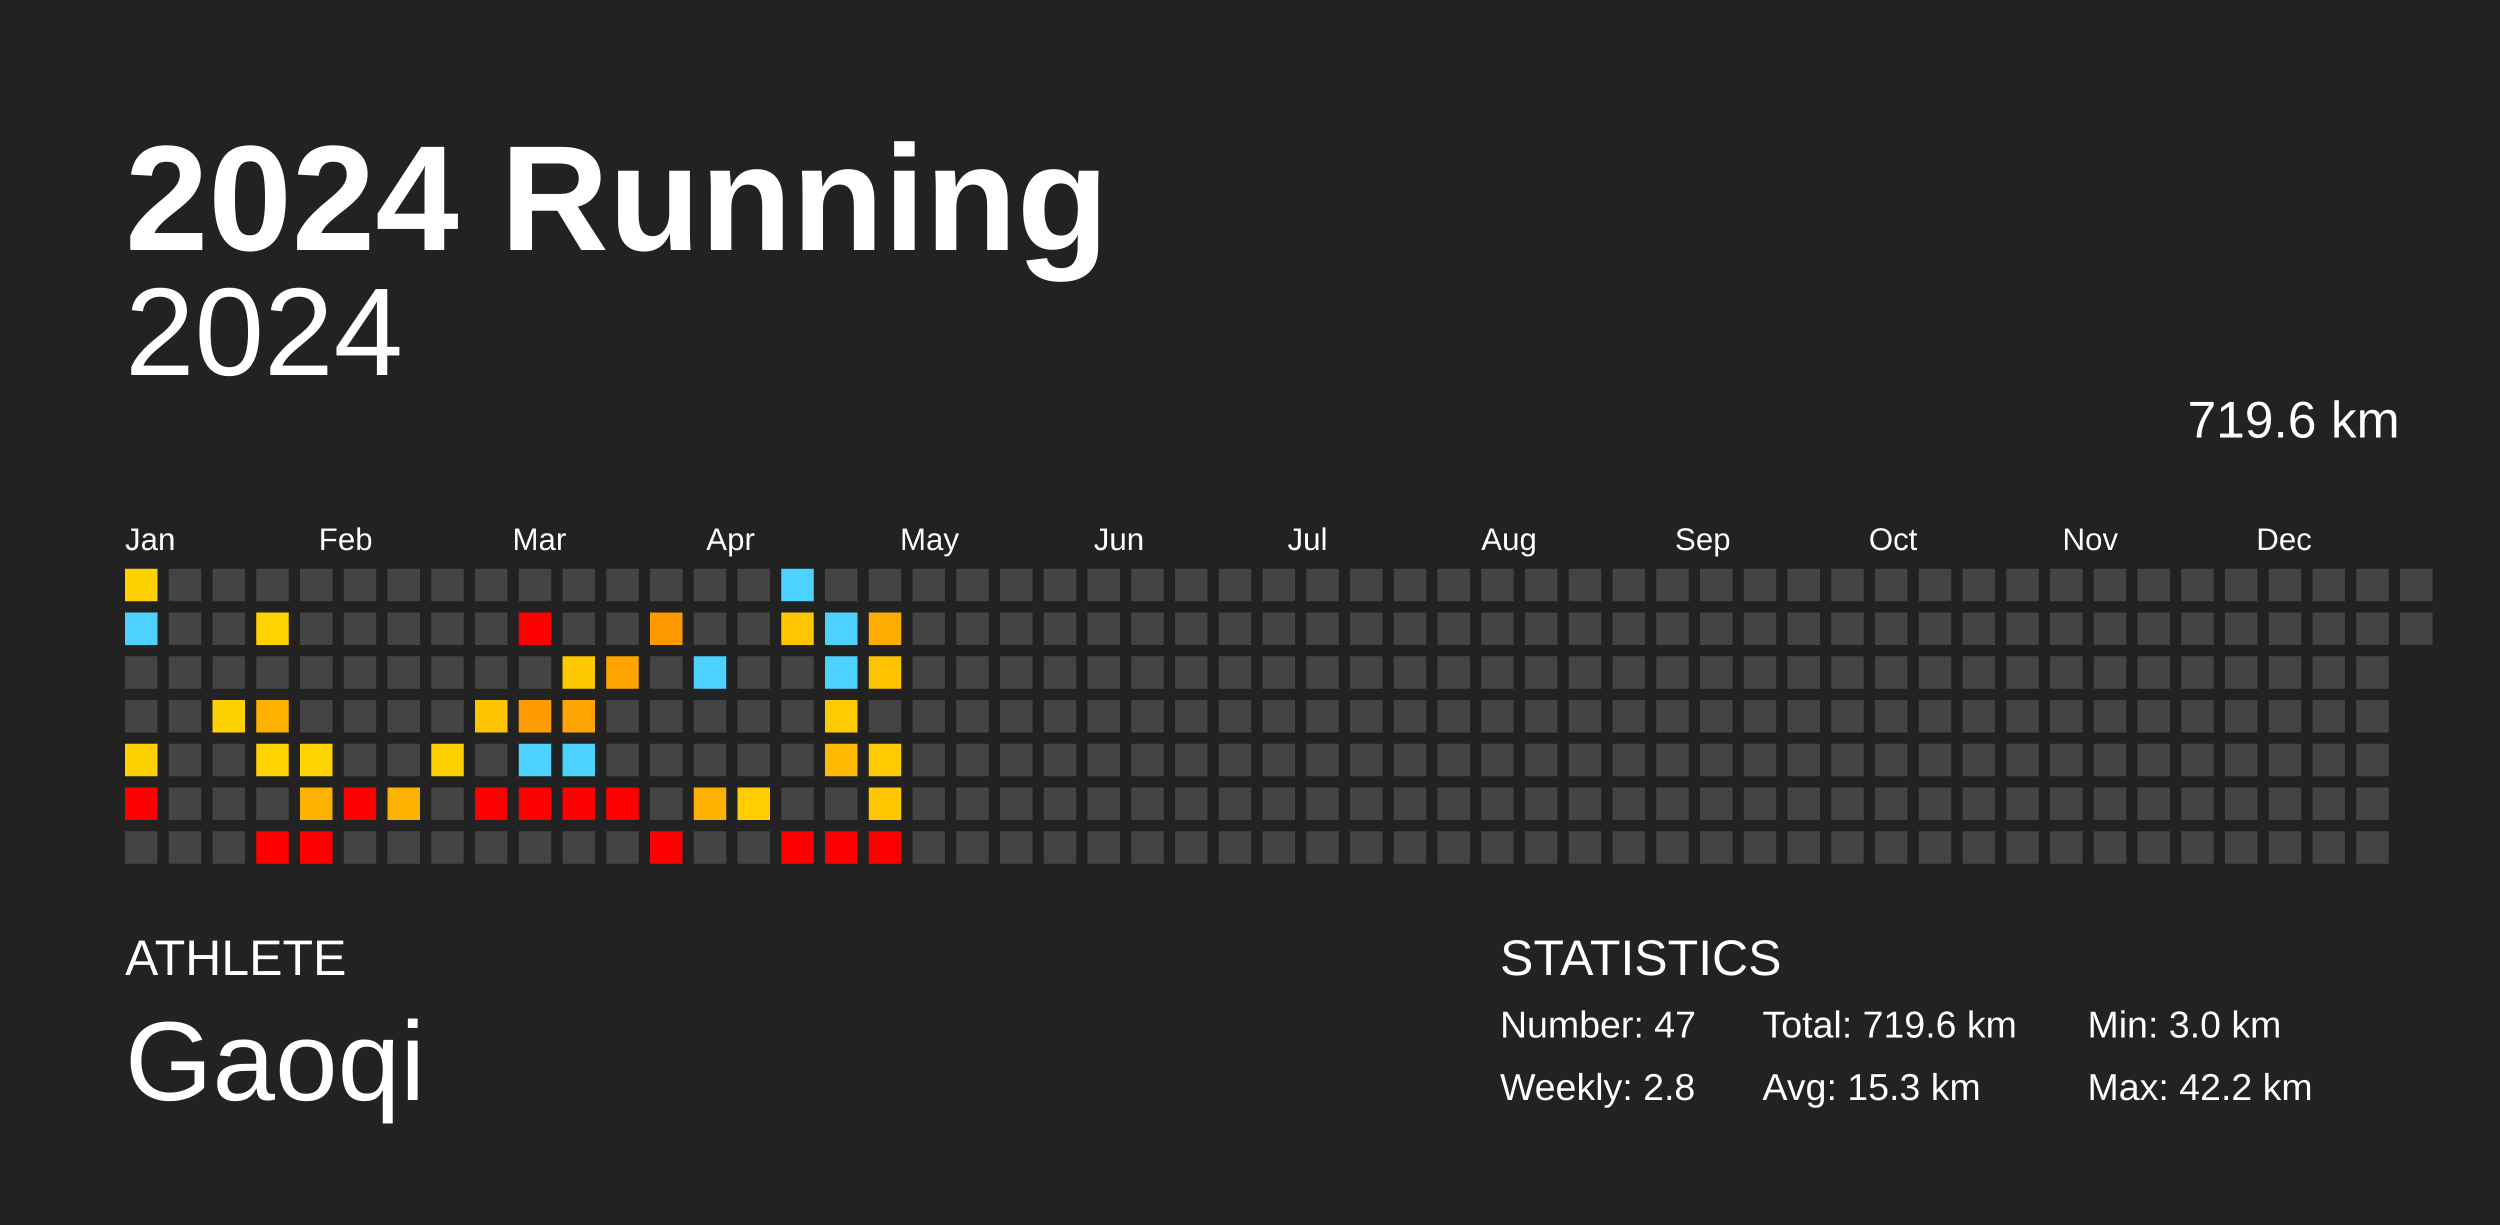
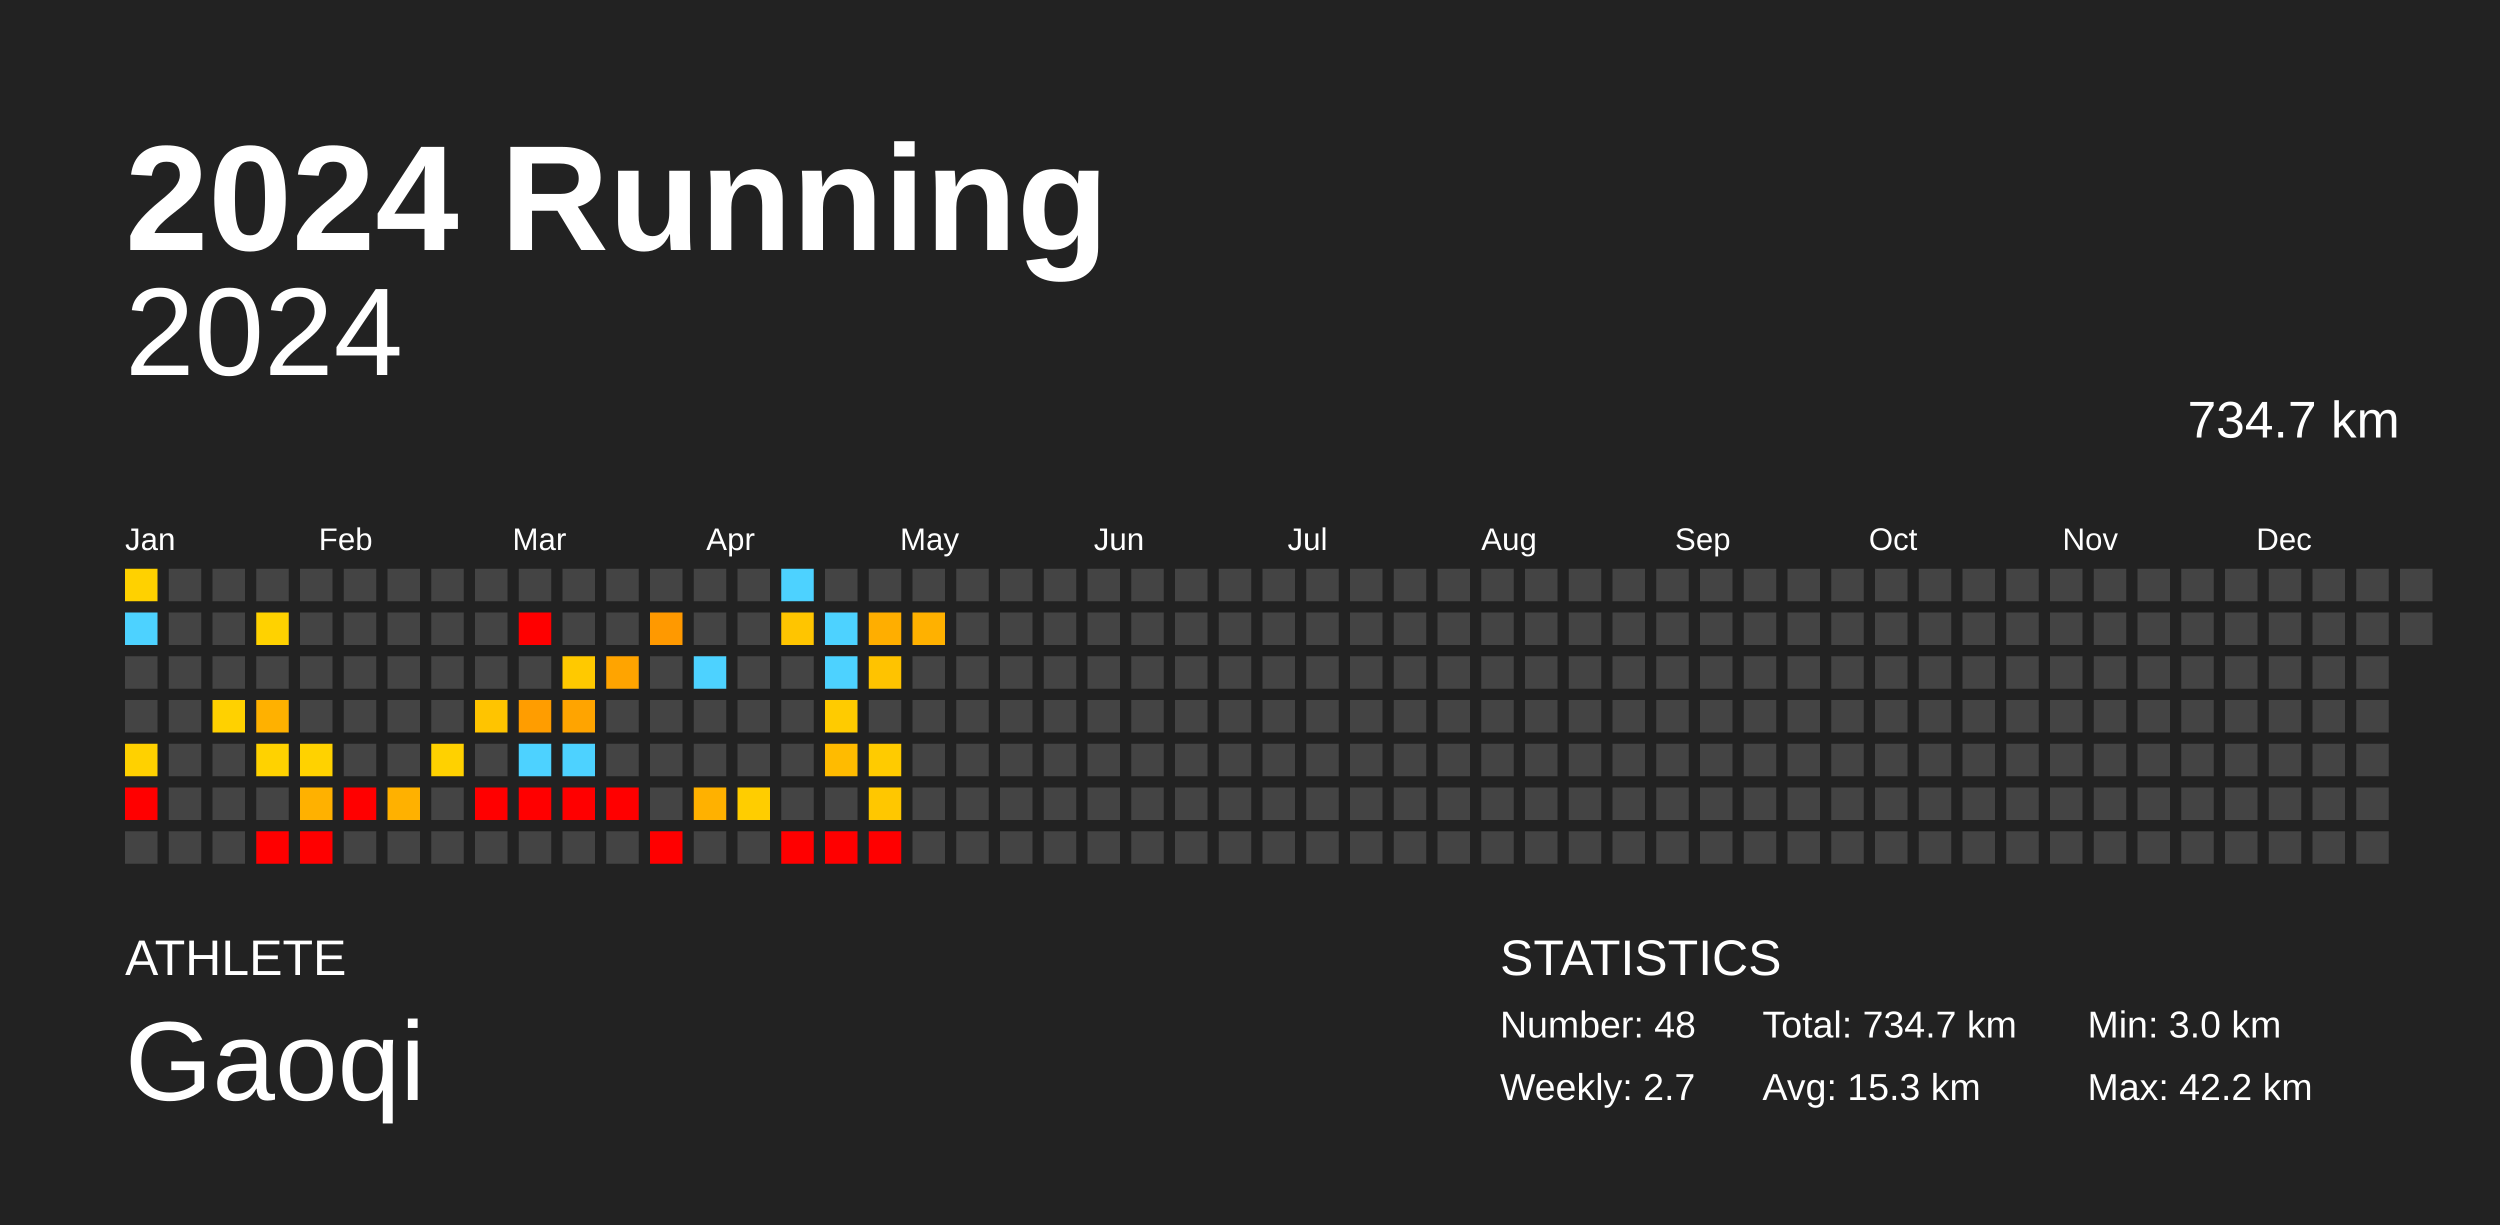
<svg xmlns="http://www.w3.org/2000/svg" baseProfile="full" height="98mm" version="1.1" viewBox="0,0,200,98" width="200mm">
  <defs />
  <rect fill="#222222" height="98" width="200" x="0" y="0" />
  <text fill="#FFFFFF" style="font-size:12px; font-family:Arial; font-weight:bold;" x="10" y="20">2024 Running</text>
  <text fill="#FFFFFF" style="font-size:4px; font-family:Arial" x="10" y="78">ATHLETE</text>
  <text fill="#FFFFFF" style="font-size:9px; font-family:Arial" x="10" y="88">Gaoqi</text>
  <text fill="#FFFFFF" style="font-size:4px; font-family:Arial" x="120" y="78">STATISTICS</text>
-   <text fill="#FFFFFF" style="font-size:3px; font-family:Arial" x="120" y="83">Number: 47</text>
-   <text fill="#FFFFFF" style="font-size:3px; font-family:Arial" x="120" y="88">Weekly: 2.8</text>
-   <text fill="#FFFFFF" style="font-size:3px; font-family:Arial" x="141" y="83">Total: 719.6 km</text>
+   <text fill="#FFFFFF" style="font-size:3px; font-family:Arial" x="120" y="83">Number: 48</text>
+   <text fill="#FFFFFF" style="font-size:3px; font-family:Arial" x="120" y="88">Weekly: 2.7</text>
+   <text fill="#FFFFFF" style="font-size:3px; font-family:Arial" x="141" y="83">Total: 734.7 km</text>
  <text fill="#FFFFFF" style="font-size:3px; font-family:Arial" x="141" y="88">Avg: 15.3 km</text>
  <text fill="#FFFFFF" style="font-size:3px; font-family:Arial" x="167" y="83">Min: 3.0 km</text>
  <text fill="#FFFFFF" style="font-size:3px; font-family:Arial" x="167" y="88">Max: 42.2 km</text>
  <text alignment-baseline="hanging" fill="#FFFFFF" style="font-size:10.0px; font-family:Arial;" x="10" y="30">2024</text>
-   <text alignment-baseline="hanging" fill="#FFFFFF" style="font-size:4.125px; font-family:Arial;" x="175" y="35">719.6 km</text>
+   <text alignment-baseline="hanging" fill="#FFFFFF" style="font-size:4.125px; font-family:Arial;" x="175" y="35">734.7 km</text>
  <text fill="#FFFFFF" style="font-size:2.5px; font-family:Arial" x="10.0" y="44">Jan</text>
  <text fill="#FFFFFF" style="font-size:2.5px; font-family:Arial" x="25.5" y="44">Feb</text>
  <text fill="#FFFFFF" style="font-size:2.5px; font-family:Arial" x="41.0" y="44">Mar</text>
  <text fill="#FFFFFF" style="font-size:2.5px; font-family:Arial" x="56.5" y="44">Apr</text>
  <text fill="#FFFFFF" style="font-size:2.5px; font-family:Arial" x="72.0" y="44">May</text>
  <text fill="#FFFFFF" style="font-size:2.5px; font-family:Arial" x="87.5" y="44">Jun</text>
  <text fill="#FFFFFF" style="font-size:2.5px; font-family:Arial" x="103.0" y="44">Jul</text>
  <text fill="#FFFFFF" style="font-size:2.5px; font-family:Arial" x="118.5" y="44">Aug</text>
  <text fill="#FFFFFF" style="font-size:2.5px; font-family:Arial" x="134.0" y="44">Sep</text>
  <text fill="#FFFFFF" style="font-size:2.5px; font-family:Arial" x="149.5" y="44">Oct</text>
  <text fill="#FFFFFF" style="font-size:2.5px; font-family:Arial" x="165.0" y="44">Nov</text>
  <text fill="#FFFFFF" style="font-size:2.5px; font-family:Arial" x="180.5" y="44">Dec</text>
  <rect fill="#ffd100" height="2.6" width="2.6" x="10.0" y="45.5" />
  <rect fill="#4dd2ff" height="2.6" width="2.6" x="10.0" y="49.0" />
  <rect fill="#444444" height="2.6" width="2.6" x="10.0" y="52.5" />
  <rect fill="#444444" height="2.6" width="2.6" x="10.0" y="56.0" />
  <rect fill="#ffd100" height="2.6" width="2.6" x="10.0" y="59.5" />
  <rect fill="red" height="2.6" width="2.6" x="10.0" y="63.0" />
  <rect fill="#444444" height="2.6" width="2.6" x="10.0" y="66.5" />
  <rect fill="#444444" height="2.6" width="2.6" x="13.5" y="45.5" />
  <rect fill="#444444" height="2.6" width="2.6" x="13.5" y="49.0" />
  <rect fill="#444444" height="2.6" width="2.6" x="13.5" y="52.5" />
  <rect fill="#444444" height="2.6" width="2.6" x="13.5" y="56.0" />
  <rect fill="#444444" height="2.6" width="2.6" x="13.5" y="59.5" />
  <rect fill="#444444" height="2.6" width="2.6" x="13.5" y="63.0" />
  <rect fill="#444444" height="2.6" width="2.6" x="13.5" y="66.5" />
  <rect fill="#444444" height="2.6" width="2.6" x="17.0" y="45.5" />
  <rect fill="#444444" height="2.6" width="2.6" x="17.0" y="49.0" />
  <rect fill="#444444" height="2.6" width="2.6" x="17.0" y="52.5" />
  <rect fill="#ffd100" height="2.6" width="2.6" x="17.0" y="56.0" />
  <rect fill="#444444" height="2.6" width="2.6" x="17.0" y="59.5" />
  <rect fill="#444444" height="2.6" width="2.6" x="17.0" y="63.0" />
  <rect fill="#444444" height="2.6" width="2.6" x="17.0" y="66.5" />
  <rect fill="#444444" height="2.6" width="2.6" x="20.5" y="45.5" />
  <rect fill="#ffd200" height="2.6" width="2.6" x="20.5" y="49.0" />
  <rect fill="#444444" height="2.6" width="2.6" x="20.5" y="52.5" />
  <rect fill="#ffb100" height="2.6" width="2.6" x="20.5" y="56.0" />
  <rect fill="#ffd200" height="2.6" width="2.6" x="20.5" y="59.5" />
  <rect fill="#444444" height="2.6" width="2.6" x="20.5" y="63.0" />
  <rect fill="red" height="2.6" width="2.6" x="20.5" y="66.5" />
  <rect fill="#444444" height="2.6" width="2.6" x="24.0" y="45.5" />
  <rect fill="#444444" height="2.6" width="2.6" x="24.0" y="49.0" />
  <rect fill="#444444" height="2.6" width="2.6" x="24.0" y="52.5" />
  <rect fill="#444444" height="2.6" width="2.6" x="24.0" y="56.0" />
  <rect fill="#ffd200" height="2.6" width="2.6" x="24.0" y="59.5" />
  <rect fill="#ffb100" height="2.6" width="2.6" x="24.0" y="63.0" />
  <rect fill="red" height="2.6" width="2.6" x="24.0" y="66.5" />
  <rect fill="#444444" height="2.6" width="2.6" x="27.5" y="45.5" />
  <rect fill="#444444" height="2.6" width="2.6" x="27.5" y="49.0" />
  <rect fill="#444444" height="2.6" width="2.6" x="27.5" y="52.5" />
  <rect fill="#444444" height="2.6" width="2.6" x="27.5" y="56.0" />
  <rect fill="#444444" height="2.6" width="2.6" x="27.5" y="59.5" />
  <rect fill="red" height="2.6" width="2.6" x="27.5" y="63.0" />
  <rect fill="#444444" height="2.6" width="2.6" x="27.5" y="66.5" />
  <rect fill="#444444" height="2.6" width="2.6" x="31.0" y="45.5" />
  <rect fill="#444444" height="2.6" width="2.6" x="31.0" y="49.0" />
  <rect fill="#444444" height="2.6" width="2.6" x="31.0" y="52.5" />
  <rect fill="#444444" height="2.6" width="2.6" x="31.0" y="56.0" />
  <rect fill="#444444" height="2.6" width="2.6" x="31.0" y="59.5" />
  <rect fill="#ffb100" height="2.6" width="2.6" x="31.0" y="63.0" />
  <rect fill="#444444" height="2.6" width="2.6" x="31.0" y="66.5" />
  <rect fill="#444444" height="2.6" width="2.6" x="34.5" y="45.5" />
  <rect fill="#444444" height="2.6" width="2.6" x="34.5" y="49.0" />
  <rect fill="#444444" height="2.6" width="2.6" x="34.5" y="52.5" />
  <rect fill="#444444" height="2.6" width="2.6" x="34.5" y="56.0" />
  <rect fill="#ffd100" height="2.6" width="2.6" x="34.5" y="59.5" />
  <rect fill="#444444" height="2.6" width="2.6" x="34.5" y="63.0" />
  <rect fill="#444444" height="2.6" width="2.6" x="34.5" y="66.5" />
  <rect fill="#444444" height="2.6" width="2.6" x="38.0" y="45.5" />
  <rect fill="#444444" height="2.6" width="2.6" x="38.0" y="49.0" />
  <rect fill="#444444" height="2.6" width="2.6" x="38.0" y="52.5" />
  <rect fill="#ffc400" height="2.6" width="2.6" x="38.0" y="56.0" />
  <rect fill="#444444" height="2.6" width="2.6" x="38.0" y="59.5" />
  <rect fill="red" height="2.6" width="2.6" x="38.0" y="63.0" />
  <rect fill="#444444" height="2.6" width="2.6" x="38.0" y="66.5" />
  <rect fill="#444444" height="2.6" width="2.6" x="41.5" y="45.5" />
  <rect fill="red" height="2.6" width="2.6" x="41.5" y="49.0" />
  <rect fill="#444444" height="2.6" width="2.6" x="41.5" y="52.5" />
  <rect fill="#ff9d00" height="2.6" width="2.6" x="41.5" y="56.0" />
  <rect fill="#4dd2ff" height="2.6" width="2.6" x="41.5" y="59.5" />
  <rect fill="red" height="2.6" width="2.6" x="41.5" y="63.0" />
  <rect fill="#444444" height="2.6" width="2.6" x="41.5" y="66.5" />
  <rect fill="#444444" height="2.6" width="2.6" x="45.0" y="45.5" />
  <rect fill="#444444" height="2.6" width="2.6" x="45.0" y="49.0" />
  <rect fill="#ffc900" height="2.6" width="2.6" x="45.0" y="52.5" />
  <rect fill="#ffa400" height="2.6" width="2.6" x="45.0" y="56.0" />
  <rect fill="#4dd2ff" height="2.6" width="2.6" x="45.0" y="59.5" />
  <rect fill="red" height="2.6" width="2.6" x="45.0" y="63.0" />
  <rect fill="#444444" height="2.6" width="2.6" x="45.0" y="66.5" />
  <rect fill="#444444" height="2.6" width="2.6" x="48.5" y="45.5" />
  <rect fill="#444444" height="2.6" width="2.6" x="48.5" y="49.0" />
  <rect fill="#ffa400" height="2.6" width="2.6" x="48.5" y="52.5" />
  <rect fill="#444444" height="2.6" width="2.6" x="48.5" y="56.0" />
  <rect fill="#444444" height="2.6" width="2.6" x="48.5" y="59.5" />
  <rect fill="red" height="2.6" width="2.6" x="48.5" y="63.0" />
  <rect fill="#444444" height="2.6" width="2.6" x="48.5" y="66.5" />
  <rect fill="#444444" height="2.6" width="2.6" x="52.0" y="45.5" />
  <rect fill="#ff9900" height="2.6" width="2.6" x="52.0" y="49.0" />
  <rect fill="#444444" height="2.6" width="2.6" x="52.0" y="52.5" />
  <rect fill="#444444" height="2.6" width="2.6" x="52.0" y="56.0" />
  <rect fill="#444444" height="2.6" width="2.6" x="52.0" y="59.5" />
  <rect fill="#444444" height="2.6" width="2.6" x="52.0" y="63.0" />
  <rect fill="red" height="2.6" width="2.6" x="52.0" y="66.5" />
  <rect fill="#444444" height="2.6" width="2.6" x="55.5" y="45.5" />
  <rect fill="#444444" height="2.6" width="2.6" x="55.5" y="49.0" />
  <rect fill="#4dd2ff" height="2.6" width="2.6" x="55.5" y="52.5" />
  <rect fill="#444444" height="2.6" width="2.6" x="55.5" y="56.0" />
  <rect fill="#444444" height="2.6" width="2.6" x="55.5" y="59.5" />
  <rect fill="#ffb100" height="2.6" width="2.6" x="55.5" y="63.0" />
  <rect fill="#444444" height="2.6" width="2.6" x="55.5" y="66.5" />
  <rect fill="#444444" height="2.6" width="2.6" x="59.0" y="45.5" />
  <rect fill="#444444" height="2.6" width="2.6" x="59.0" y="49.0" />
  <rect fill="#444444" height="2.6" width="2.6" x="59.0" y="52.5" />
  <rect fill="#444444" height="2.6" width="2.6" x="59.0" y="56.0" />
  <rect fill="#444444" height="2.6" width="2.6" x="59.0" y="59.5" />
  <rect fill="#ffcd00" height="2.6" width="2.6" x="59.0" y="63.0" />
  <rect fill="#444444" height="2.6" width="2.6" x="59.0" y="66.5" />
  <rect fill="#4dd2ff" height="2.6" width="2.6" x="62.5" y="45.5" />
  <rect fill="#ffc500" height="2.6" width="2.6" x="62.5" y="49.0" />
  <rect fill="#444444" height="2.6" width="2.6" x="62.5" y="52.5" />
  <rect fill="#444444" height="2.6" width="2.6" x="62.5" y="56.0" />
  <rect fill="#444444" height="2.6" width="2.6" x="62.5" y="59.5" />
  <rect fill="#444444" height="2.6" width="2.6" x="62.5" y="63.0" />
  <rect fill="red" height="2.6" width="2.6" x="62.5" y="66.5" />
  <rect fill="#444444" height="2.6" width="2.6" x="66.0" y="45.5" />
  <rect fill="#4dd2ff" height="2.6" width="2.6" x="66.0" y="49.0" />
  <rect fill="#4dd2ff" height="2.6" width="2.6" x="66.0" y="52.5" />
  <rect fill="#ffcb00" height="2.6" width="2.6" x="66.0" y="56.0" />
  <rect fill="#ffbb00" height="2.6" width="2.6" x="66.0" y="59.5" />
  <rect fill="#444444" height="2.6" width="2.6" x="66.0" y="63.0" />
  <rect fill="red" height="2.6" width="2.6" x="66.0" y="66.5" />
  <rect fill="#444444" height="2.6" width="2.6" x="69.5" y="45.5" />
  <rect fill="#ffae00" height="2.6" width="2.6" x="69.5" y="49.0" />
  <rect fill="#ffc300" height="2.6" width="2.6" x="69.5" y="52.5" />
  <rect fill="#444444" height="2.6" width="2.6" x="69.5" y="56.0" />
  <rect fill="#ffcb00" height="2.6" width="2.6" x="69.5" y="59.5" />
  <rect fill="#ffc700" height="2.6" width="2.6" x="69.5" y="63.0" />
  <rect fill="red" height="2.6" width="2.6" x="69.5" y="66.5" />
  <rect fill="#444444" height="2.6" width="2.6" x="73.0" y="45.5" />
-   <rect fill="#444444" height="2.6" width="2.6" x="73.0" y="49.0" />
+   <rect fill="#ffb100" height="2.6" width="2.6" x="73.0" y="49.0" />
  <rect fill="#444444" height="2.6" width="2.6" x="73.0" y="52.5" />
  <rect fill="#444444" height="2.6" width="2.6" x="73.0" y="56.0" />
  <rect fill="#444444" height="2.6" width="2.6" x="73.0" y="59.5" />
  <rect fill="#444444" height="2.6" width="2.6" x="73.0" y="63.0" />
  <rect fill="#444444" height="2.6" width="2.6" x="73.0" y="66.5" />
  <rect fill="#444444" height="2.6" width="2.6" x="76.5" y="45.5" />
  <rect fill="#444444" height="2.6" width="2.6" x="76.5" y="49.0" />
  <rect fill="#444444" height="2.6" width="2.6" x="76.5" y="52.5" />
  <rect fill="#444444" height="2.6" width="2.6" x="76.5" y="56.0" />
  <rect fill="#444444" height="2.6" width="2.6" x="76.5" y="59.5" />
  <rect fill="#444444" height="2.6" width="2.6" x="76.5" y="63.0" />
  <rect fill="#444444" height="2.6" width="2.6" x="76.5" y="66.5" />
  <rect fill="#444444" height="2.6" width="2.6" x="80.0" y="45.5" />
  <rect fill="#444444" height="2.6" width="2.6" x="80.0" y="49.0" />
  <rect fill="#444444" height="2.6" width="2.6" x="80.0" y="52.5" />
  <rect fill="#444444" height="2.6" width="2.6" x="80.0" y="56.0" />
  <rect fill="#444444" height="2.6" width="2.6" x="80.0" y="59.5" />
  <rect fill="#444444" height="2.6" width="2.6" x="80.0" y="63.0" />
  <rect fill="#444444" height="2.6" width="2.6" x="80.0" y="66.5" />
  <rect fill="#444444" height="2.6" width="2.6" x="83.5" y="45.5" />
  <rect fill="#444444" height="2.6" width="2.6" x="83.5" y="49.0" />
  <rect fill="#444444" height="2.6" width="2.6" x="83.5" y="52.5" />
  <rect fill="#444444" height="2.6" width="2.6" x="83.5" y="56.0" />
  <rect fill="#444444" height="2.6" width="2.6" x="83.5" y="59.5" />
  <rect fill="#444444" height="2.6" width="2.6" x="83.5" y="63.0" />
  <rect fill="#444444" height="2.6" width="2.6" x="83.5" y="66.5" />
  <rect fill="#444444" height="2.6" width="2.6" x="87.0" y="45.5" />
  <rect fill="#444444" height="2.6" width="2.6" x="87.0" y="49.0" />
  <rect fill="#444444" height="2.6" width="2.6" x="87.0" y="52.5" />
  <rect fill="#444444" height="2.6" width="2.6" x="87.0" y="56.0" />
  <rect fill="#444444" height="2.6" width="2.6" x="87.0" y="59.5" />
  <rect fill="#444444" height="2.6" width="2.6" x="87.0" y="63.0" />
  <rect fill="#444444" height="2.6" width="2.6" x="87.0" y="66.5" />
  <rect fill="#444444" height="2.6" width="2.6" x="90.5" y="45.5" />
  <rect fill="#444444" height="2.6" width="2.6" x="90.5" y="49.0" />
  <rect fill="#444444" height="2.6" width="2.6" x="90.5" y="52.5" />
  <rect fill="#444444" height="2.6" width="2.6" x="90.5" y="56.0" />
  <rect fill="#444444" height="2.6" width="2.6" x="90.5" y="59.5" />
  <rect fill="#444444" height="2.6" width="2.6" x="90.5" y="63.0" />
  <rect fill="#444444" height="2.6" width="2.6" x="90.5" y="66.5" />
  <rect fill="#444444" height="2.6" width="2.6" x="94.0" y="45.5" />
  <rect fill="#444444" height="2.6" width="2.6" x="94.0" y="49.0" />
  <rect fill="#444444" height="2.6" width="2.6" x="94.0" y="52.5" />
  <rect fill="#444444" height="2.6" width="2.6" x="94.0" y="56.0" />
  <rect fill="#444444" height="2.6" width="2.6" x="94.0" y="59.5" />
  <rect fill="#444444" height="2.6" width="2.6" x="94.0" y="63.0" />
  <rect fill="#444444" height="2.6" width="2.6" x="94.0" y="66.5" />
  <rect fill="#444444" height="2.6" width="2.6" x="97.5" y="45.5" />
  <rect fill="#444444" height="2.6" width="2.6" x="97.5" y="49.0" />
  <rect fill="#444444" height="2.6" width="2.6" x="97.5" y="52.5" />
  <rect fill="#444444" height="2.6" width="2.6" x="97.5" y="56.0" />
  <rect fill="#444444" height="2.6" width="2.6" x="97.5" y="59.5" />
  <rect fill="#444444" height="2.6" width="2.6" x="97.5" y="63.0" />
  <rect fill="#444444" height="2.6" width="2.6" x="97.5" y="66.5" />
  <rect fill="#444444" height="2.6" width="2.6" x="101.0" y="45.5" />
  <rect fill="#444444" height="2.6" width="2.6" x="101.0" y="49.0" />
  <rect fill="#444444" height="2.6" width="2.6" x="101.0" y="52.5" />
  <rect fill="#444444" height="2.6" width="2.6" x="101.0" y="56.0" />
  <rect fill="#444444" height="2.6" width="2.6" x="101.0" y="59.5" />
  <rect fill="#444444" height="2.6" width="2.6" x="101.0" y="63.0" />
  <rect fill="#444444" height="2.6" width="2.6" x="101.0" y="66.5" />
  <rect fill="#444444" height="2.6" width="2.6" x="104.5" y="45.5" />
  <rect fill="#444444" height="2.6" width="2.6" x="104.5" y="49.0" />
  <rect fill="#444444" height="2.6" width="2.6" x="104.5" y="52.5" />
  <rect fill="#444444" height="2.6" width="2.6" x="104.5" y="56.0" />
  <rect fill="#444444" height="2.6" width="2.6" x="104.5" y="59.5" />
  <rect fill="#444444" height="2.6" width="2.6" x="104.5" y="63.0" />
  <rect fill="#444444" height="2.6" width="2.6" x="104.5" y="66.5" />
  <rect fill="#444444" height="2.6" width="2.6" x="108.0" y="45.5" />
  <rect fill="#444444" height="2.6" width="2.6" x="108.0" y="49.0" />
  <rect fill="#444444" height="2.6" width="2.6" x="108.0" y="52.5" />
  <rect fill="#444444" height="2.6" width="2.6" x="108.0" y="56.0" />
  <rect fill="#444444" height="2.6" width="2.6" x="108.0" y="59.5" />
  <rect fill="#444444" height="2.6" width="2.6" x="108.0" y="63.0" />
  <rect fill="#444444" height="2.6" width="2.6" x="108.0" y="66.5" />
  <rect fill="#444444" height="2.6" width="2.6" x="111.5" y="45.5" />
  <rect fill="#444444" height="2.6" width="2.6" x="111.5" y="49.0" />
  <rect fill="#444444" height="2.6" width="2.6" x="111.5" y="52.5" />
  <rect fill="#444444" height="2.6" width="2.6" x="111.5" y="56.0" />
  <rect fill="#444444" height="2.6" width="2.6" x="111.5" y="59.5" />
  <rect fill="#444444" height="2.6" width="2.6" x="111.5" y="63.0" />
  <rect fill="#444444" height="2.6" width="2.6" x="111.5" y="66.5" />
  <rect fill="#444444" height="2.6" width="2.6" x="115.0" y="45.5" />
  <rect fill="#444444" height="2.6" width="2.6" x="115.0" y="49.0" />
  <rect fill="#444444" height="2.6" width="2.6" x="115.0" y="52.5" />
  <rect fill="#444444" height="2.6" width="2.6" x="115.0" y="56.0" />
  <rect fill="#444444" height="2.6" width="2.6" x="115.0" y="59.5" />
  <rect fill="#444444" height="2.6" width="2.6" x="115.0" y="63.0" />
  <rect fill="#444444" height="2.6" width="2.6" x="115.0" y="66.5" />
  <rect fill="#444444" height="2.6" width="2.6" x="118.5" y="45.5" />
  <rect fill="#444444" height="2.6" width="2.6" x="118.5" y="49.0" />
  <rect fill="#444444" height="2.6" width="2.6" x="118.5" y="52.5" />
  <rect fill="#444444" height="2.6" width="2.6" x="118.5" y="56.0" />
  <rect fill="#444444" height="2.6" width="2.6" x="118.5" y="59.5" />
  <rect fill="#444444" height="2.6" width="2.6" x="118.5" y="63.0" />
  <rect fill="#444444" height="2.6" width="2.6" x="118.5" y="66.5" />
  <rect fill="#444444" height="2.6" width="2.6" x="122.0" y="45.5" />
  <rect fill="#444444" height="2.6" width="2.6" x="122.0" y="49.0" />
  <rect fill="#444444" height="2.6" width="2.6" x="122.0" y="52.5" />
  <rect fill="#444444" height="2.6" width="2.6" x="122.0" y="56.0" />
  <rect fill="#444444" height="2.6" width="2.6" x="122.0" y="59.5" />
  <rect fill="#444444" height="2.6" width="2.6" x="122.0" y="63.0" />
  <rect fill="#444444" height="2.6" width="2.6" x="122.0" y="66.5" />
  <rect fill="#444444" height="2.6" width="2.6" x="125.5" y="45.5" />
  <rect fill="#444444" height="2.6" width="2.6" x="125.5" y="49.0" />
  <rect fill="#444444" height="2.6" width="2.6" x="125.5" y="52.5" />
  <rect fill="#444444" height="2.6" width="2.6" x="125.5" y="56.0" />
  <rect fill="#444444" height="2.6" width="2.6" x="125.5" y="59.5" />
  <rect fill="#444444" height="2.6" width="2.6" x="125.5" y="63.0" />
  <rect fill="#444444" height="2.6" width="2.6" x="125.5" y="66.5" />
  <rect fill="#444444" height="2.6" width="2.6" x="129.0" y="45.5" />
  <rect fill="#444444" height="2.6" width="2.6" x="129.0" y="49.0" />
  <rect fill="#444444" height="2.6" width="2.6" x="129.0" y="52.5" />
  <rect fill="#444444" height="2.6" width="2.6" x="129.0" y="56.0" />
  <rect fill="#444444" height="2.6" width="2.6" x="129.0" y="59.5" />
  <rect fill="#444444" height="2.6" width="2.6" x="129.0" y="63.0" />
  <rect fill="#444444" height="2.6" width="2.6" x="129.0" y="66.5" />
  <rect fill="#444444" height="2.6" width="2.6" x="132.5" y="45.5" />
  <rect fill="#444444" height="2.6" width="2.6" x="132.5" y="49.0" />
  <rect fill="#444444" height="2.6" width="2.6" x="132.5" y="52.5" />
  <rect fill="#444444" height="2.6" width="2.6" x="132.5" y="56.0" />
  <rect fill="#444444" height="2.6" width="2.6" x="132.5" y="59.5" />
  <rect fill="#444444" height="2.6" width="2.6" x="132.5" y="63.0" />
  <rect fill="#444444" height="2.6" width="2.6" x="132.5" y="66.5" />
  <rect fill="#444444" height="2.6" width="2.6" x="136.0" y="45.5" />
  <rect fill="#444444" height="2.6" width="2.6" x="136.0" y="49.0" />
  <rect fill="#444444" height="2.6" width="2.6" x="136.0" y="52.5" />
  <rect fill="#444444" height="2.6" width="2.6" x="136.0" y="56.0" />
  <rect fill="#444444" height="2.6" width="2.6" x="136.0" y="59.5" />
  <rect fill="#444444" height="2.6" width="2.6" x="136.0" y="63.0" />
  <rect fill="#444444" height="2.6" width="2.6" x="136.0" y="66.5" />
  <rect fill="#444444" height="2.6" width="2.6" x="139.5" y="45.5" />
  <rect fill="#444444" height="2.6" width="2.6" x="139.5" y="49.0" />
  <rect fill="#444444" height="2.6" width="2.6" x="139.5" y="52.5" />
  <rect fill="#444444" height="2.6" width="2.6" x="139.5" y="56.0" />
  <rect fill="#444444" height="2.6" width="2.6" x="139.5" y="59.5" />
  <rect fill="#444444" height="2.6" width="2.6" x="139.5" y="63.0" />
  <rect fill="#444444" height="2.6" width="2.6" x="139.5" y="66.5" />
  <rect fill="#444444" height="2.6" width="2.6" x="143.0" y="45.5" />
  <rect fill="#444444" height="2.6" width="2.6" x="143.0" y="49.0" />
  <rect fill="#444444" height="2.6" width="2.6" x="143.0" y="52.5" />
  <rect fill="#444444" height="2.6" width="2.6" x="143.0" y="56.0" />
  <rect fill="#444444" height="2.6" width="2.6" x="143.0" y="59.5" />
  <rect fill="#444444" height="2.6" width="2.6" x="143.0" y="63.0" />
  <rect fill="#444444" height="2.6" width="2.6" x="143.0" y="66.5" />
  <rect fill="#444444" height="2.6" width="2.6" x="146.5" y="45.5" />
  <rect fill="#444444" height="2.6" width="2.6" x="146.5" y="49.0" />
  <rect fill="#444444" height="2.6" width="2.6" x="146.5" y="52.5" />
  <rect fill="#444444" height="2.6" width="2.6" x="146.5" y="56.0" />
  <rect fill="#444444" height="2.6" width="2.6" x="146.5" y="59.5" />
  <rect fill="#444444" height="2.6" width="2.6" x="146.5" y="63.0" />
  <rect fill="#444444" height="2.6" width="2.6" x="146.5" y="66.5" />
  <rect fill="#444444" height="2.6" width="2.6" x="150.0" y="45.5" />
  <rect fill="#444444" height="2.6" width="2.6" x="150.0" y="49.0" />
  <rect fill="#444444" height="2.6" width="2.6" x="150.0" y="52.5" />
  <rect fill="#444444" height="2.6" width="2.6" x="150.0" y="56.0" />
  <rect fill="#444444" height="2.6" width="2.6" x="150.0" y="59.5" />
  <rect fill="#444444" height="2.6" width="2.6" x="150.0" y="63.0" />
  <rect fill="#444444" height="2.6" width="2.6" x="150.0" y="66.5" />
  <rect fill="#444444" height="2.6" width="2.6" x="153.5" y="45.5" />
  <rect fill="#444444" height="2.6" width="2.6" x="153.5" y="49.0" />
  <rect fill="#444444" height="2.6" width="2.6" x="153.5" y="52.5" />
  <rect fill="#444444" height="2.6" width="2.6" x="153.5" y="56.0" />
  <rect fill="#444444" height="2.6" width="2.6" x="153.5" y="59.5" />
  <rect fill="#444444" height="2.6" width="2.6" x="153.5" y="63.0" />
  <rect fill="#444444" height="2.6" width="2.6" x="153.5" y="66.5" />
  <rect fill="#444444" height="2.6" width="2.6" x="157.0" y="45.5" />
  <rect fill="#444444" height="2.6" width="2.6" x="157.0" y="49.0" />
  <rect fill="#444444" height="2.6" width="2.6" x="157.0" y="52.5" />
  <rect fill="#444444" height="2.6" width="2.6" x="157.0" y="56.0" />
  <rect fill="#444444" height="2.6" width="2.6" x="157.0" y="59.5" />
  <rect fill="#444444" height="2.6" width="2.6" x="157.0" y="63.0" />
  <rect fill="#444444" height="2.6" width="2.6" x="157.0" y="66.5" />
  <rect fill="#444444" height="2.6" width="2.6" x="160.5" y="45.5" />
  <rect fill="#444444" height="2.6" width="2.6" x="160.5" y="49.0" />
  <rect fill="#444444" height="2.6" width="2.6" x="160.5" y="52.5" />
  <rect fill="#444444" height="2.6" width="2.6" x="160.5" y="56.0" />
  <rect fill="#444444" height="2.6" width="2.6" x="160.5" y="59.5" />
  <rect fill="#444444" height="2.6" width="2.6" x="160.5" y="63.0" />
  <rect fill="#444444" height="2.6" width="2.6" x="160.5" y="66.5" />
  <rect fill="#444444" height="2.6" width="2.6" x="164.0" y="45.5" />
  <rect fill="#444444" height="2.6" width="2.6" x="164.0" y="49.0" />
  <rect fill="#444444" height="2.6" width="2.6" x="164.0" y="52.5" />
  <rect fill="#444444" height="2.6" width="2.6" x="164.0" y="56.0" />
  <rect fill="#444444" height="2.6" width="2.6" x="164.0" y="59.5" />
  <rect fill="#444444" height="2.6" width="2.6" x="164.0" y="63.0" />
  <rect fill="#444444" height="2.6" width="2.6" x="164.0" y="66.5" />
  <rect fill="#444444" height="2.6" width="2.6" x="167.5" y="45.5" />
  <rect fill="#444444" height="2.6" width="2.6" x="167.5" y="49.0" />
  <rect fill="#444444" height="2.6" width="2.6" x="167.5" y="52.5" />
  <rect fill="#444444" height="2.6" width="2.6" x="167.5" y="56.0" />
  <rect fill="#444444" height="2.6" width="2.6" x="167.5" y="59.5" />
  <rect fill="#444444" height="2.6" width="2.6" x="167.5" y="63.0" />
  <rect fill="#444444" height="2.6" width="2.6" x="167.5" y="66.5" />
  <rect fill="#444444" height="2.6" width="2.6" x="171.0" y="45.5" />
  <rect fill="#444444" height="2.6" width="2.6" x="171.0" y="49.0" />
  <rect fill="#444444" height="2.6" width="2.6" x="171.0" y="52.5" />
  <rect fill="#444444" height="2.6" width="2.6" x="171.0" y="56.0" />
  <rect fill="#444444" height="2.6" width="2.6" x="171.0" y="59.5" />
  <rect fill="#444444" height="2.6" width="2.6" x="171.0" y="63.0" />
  <rect fill="#444444" height="2.6" width="2.6" x="171.0" y="66.5" />
  <rect fill="#444444" height="2.6" width="2.6" x="174.5" y="45.5" />
  <rect fill="#444444" height="2.6" width="2.6" x="174.5" y="49.0" />
  <rect fill="#444444" height="2.6" width="2.6" x="174.5" y="52.5" />
  <rect fill="#444444" height="2.6" width="2.6" x="174.5" y="56.0" />
  <rect fill="#444444" height="2.6" width="2.6" x="174.5" y="59.5" />
  <rect fill="#444444" height="2.6" width="2.6" x="174.5" y="63.0" />
  <rect fill="#444444" height="2.6" width="2.6" x="174.5" y="66.5" />
  <rect fill="#444444" height="2.6" width="2.6" x="178.0" y="45.5" />
  <rect fill="#444444" height="2.6" width="2.6" x="178.0" y="49.0" />
  <rect fill="#444444" height="2.6" width="2.6" x="178.0" y="52.5" />
  <rect fill="#444444" height="2.6" width="2.6" x="178.0" y="56.0" />
  <rect fill="#444444" height="2.6" width="2.6" x="178.0" y="59.5" />
  <rect fill="#444444" height="2.6" width="2.6" x="178.0" y="63.0" />
  <rect fill="#444444" height="2.6" width="2.6" x="178.0" y="66.5" />
  <rect fill="#444444" height="2.6" width="2.6" x="181.5" y="45.5" />
  <rect fill="#444444" height="2.6" width="2.6" x="181.5" y="49.0" />
  <rect fill="#444444" height="2.6" width="2.6" x="181.5" y="52.5" />
  <rect fill="#444444" height="2.6" width="2.6" x="181.5" y="56.0" />
  <rect fill="#444444" height="2.6" width="2.6" x="181.5" y="59.5" />
  <rect fill="#444444" height="2.6" width="2.6" x="181.5" y="63.0" />
  <rect fill="#444444" height="2.6" width="2.6" x="181.5" y="66.5" />
  <rect fill="#444444" height="2.6" width="2.6" x="185.0" y="45.5" />
  <rect fill="#444444" height="2.6" width="2.6" x="185.0" y="49.0" />
  <rect fill="#444444" height="2.6" width="2.6" x="185.0" y="52.5" />
  <rect fill="#444444" height="2.6" width="2.6" x="185.0" y="56.0" />
  <rect fill="#444444" height="2.6" width="2.6" x="185.0" y="59.5" />
  <rect fill="#444444" height="2.6" width="2.6" x="185.0" y="63.0" />
  <rect fill="#444444" height="2.6" width="2.6" x="185.0" y="66.5" />
  <rect fill="#444444" height="2.6" width="2.6" x="188.5" y="45.5" />
  <rect fill="#444444" height="2.6" width="2.6" x="188.5" y="49.0" />
  <rect fill="#444444" height="2.6" width="2.6" x="188.5" y="52.5" />
  <rect fill="#444444" height="2.6" width="2.6" x="188.5" y="56.0" />
  <rect fill="#444444" height="2.6" width="2.6" x="188.5" y="59.5" />
  <rect fill="#444444" height="2.6" width="2.6" x="188.5" y="63.0" />
  <rect fill="#444444" height="2.6" width="2.6" x="188.5" y="66.5" />
  <rect fill="#444444" height="2.6" width="2.6" x="192.0" y="45.5" />
  <rect fill="#444444" height="2.6" width="2.6" x="192.0" y="49.0" />
</svg>
